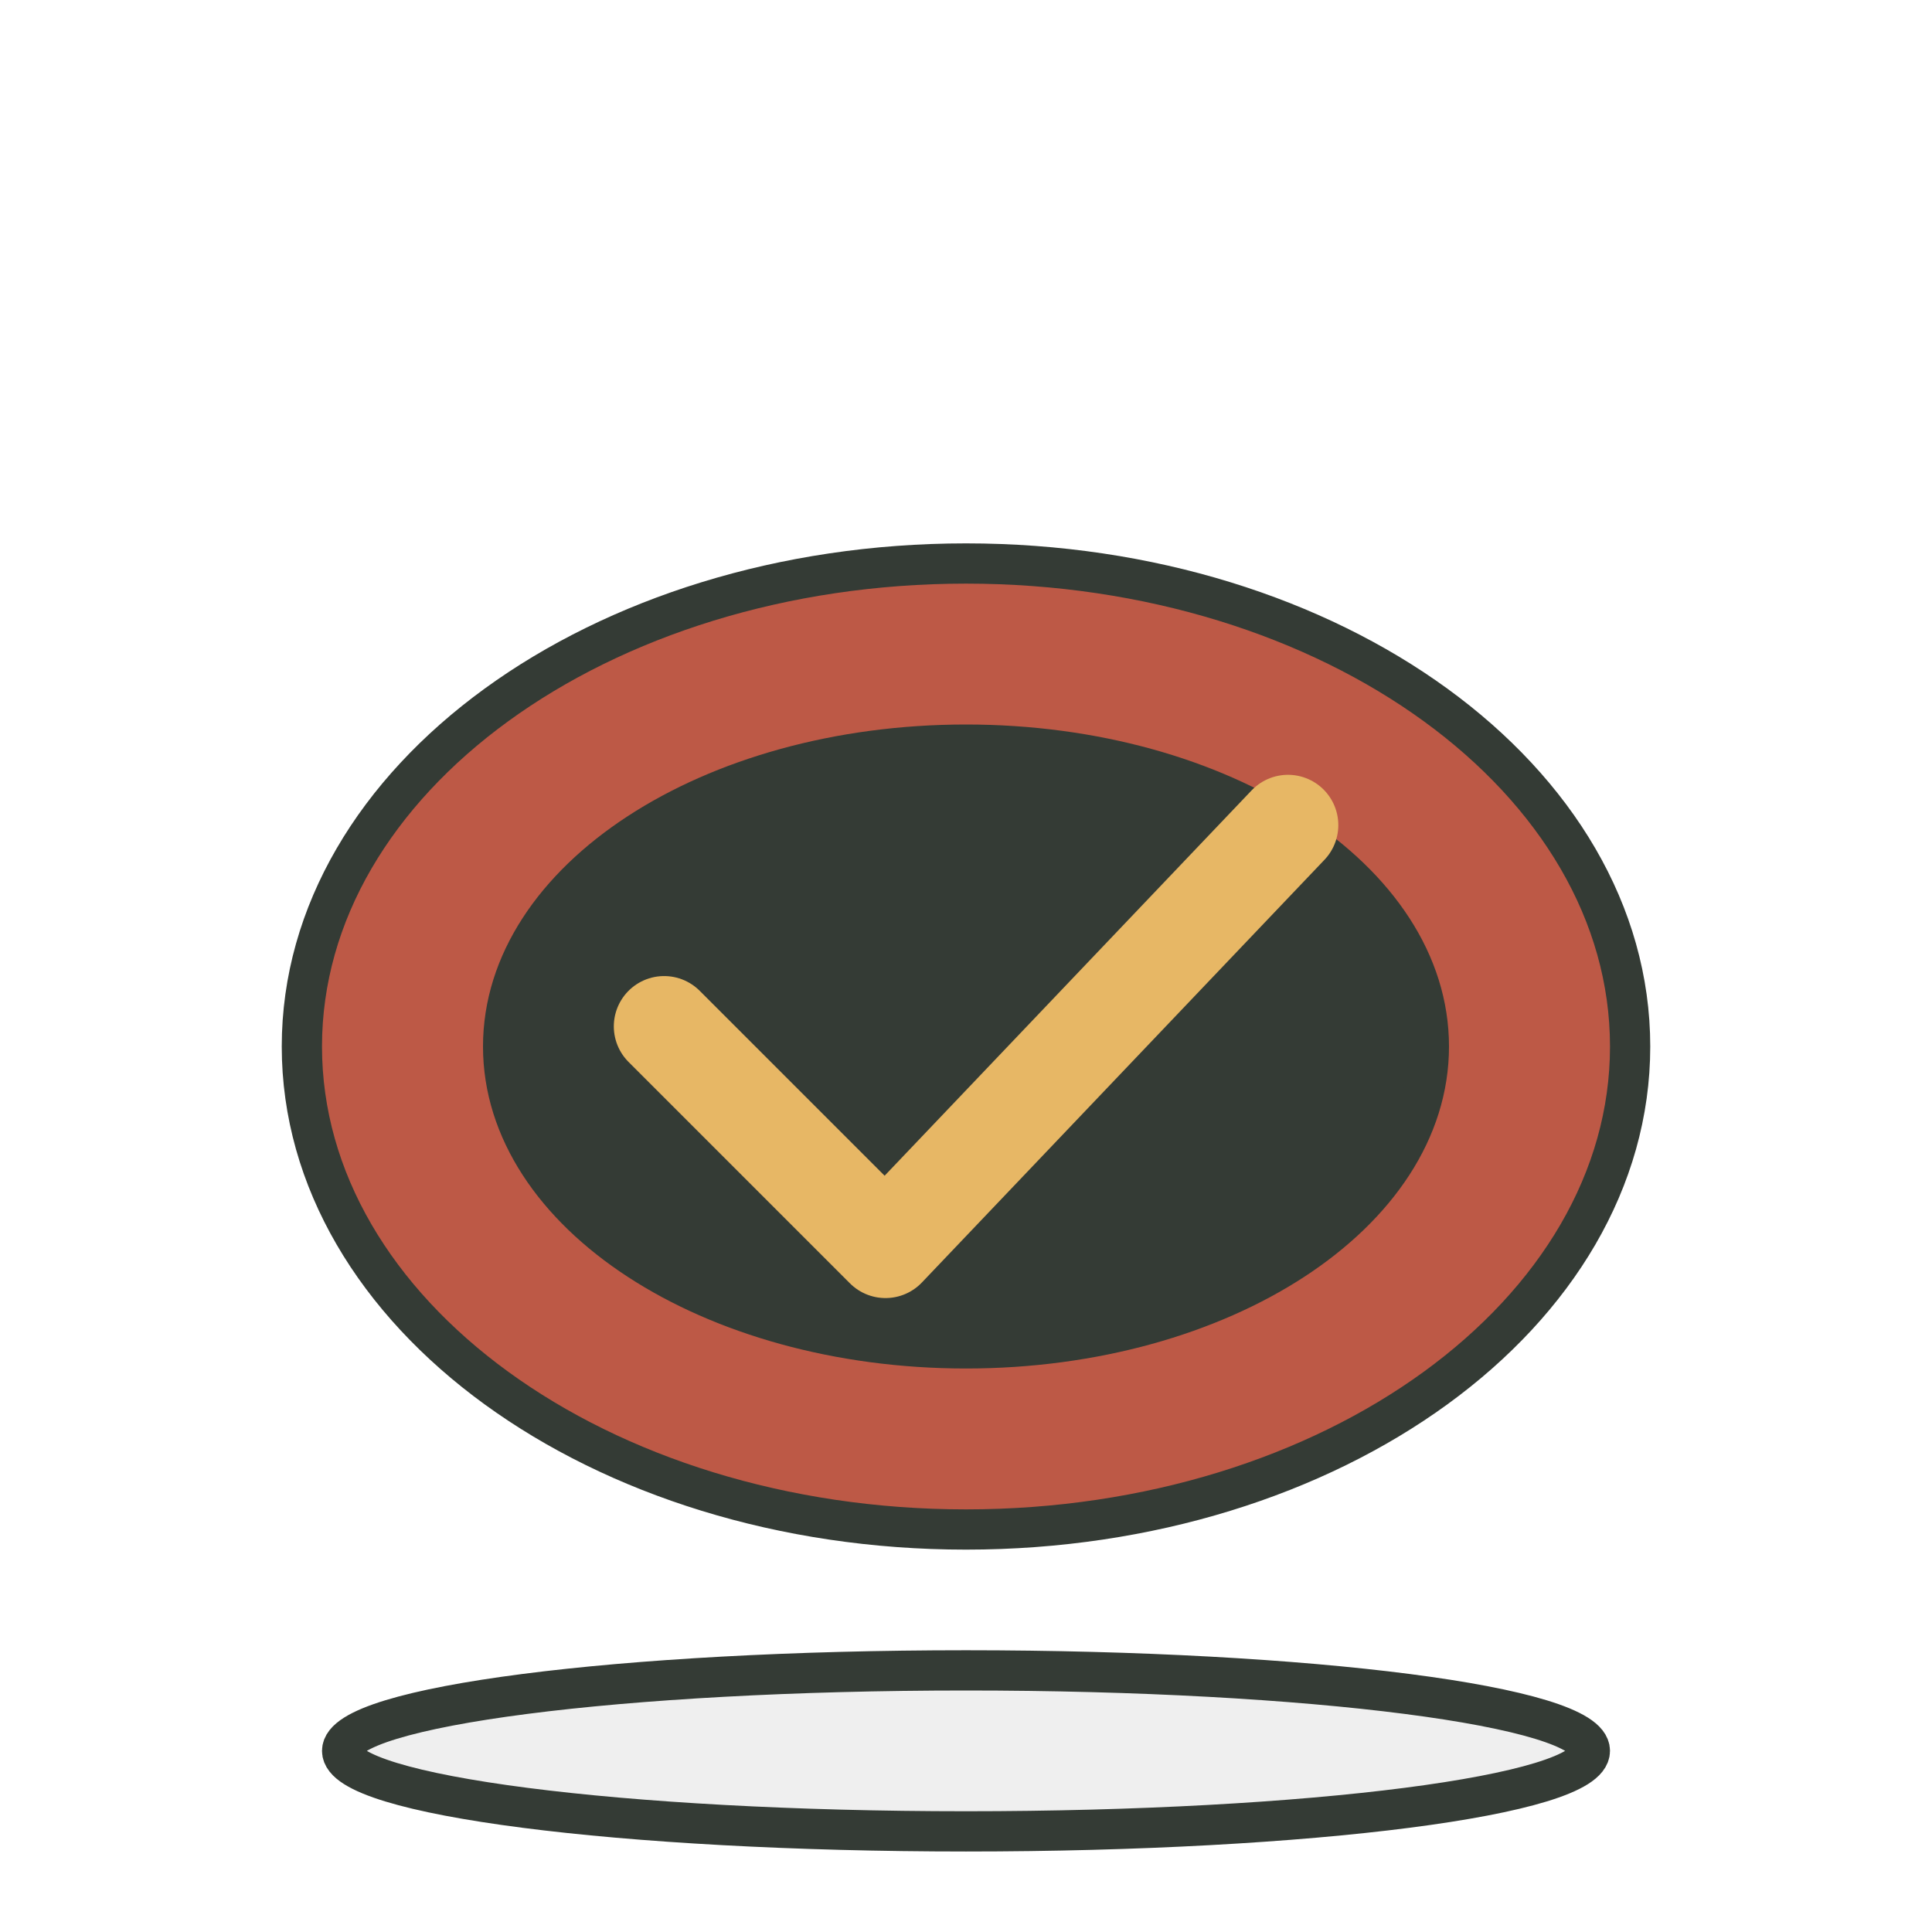
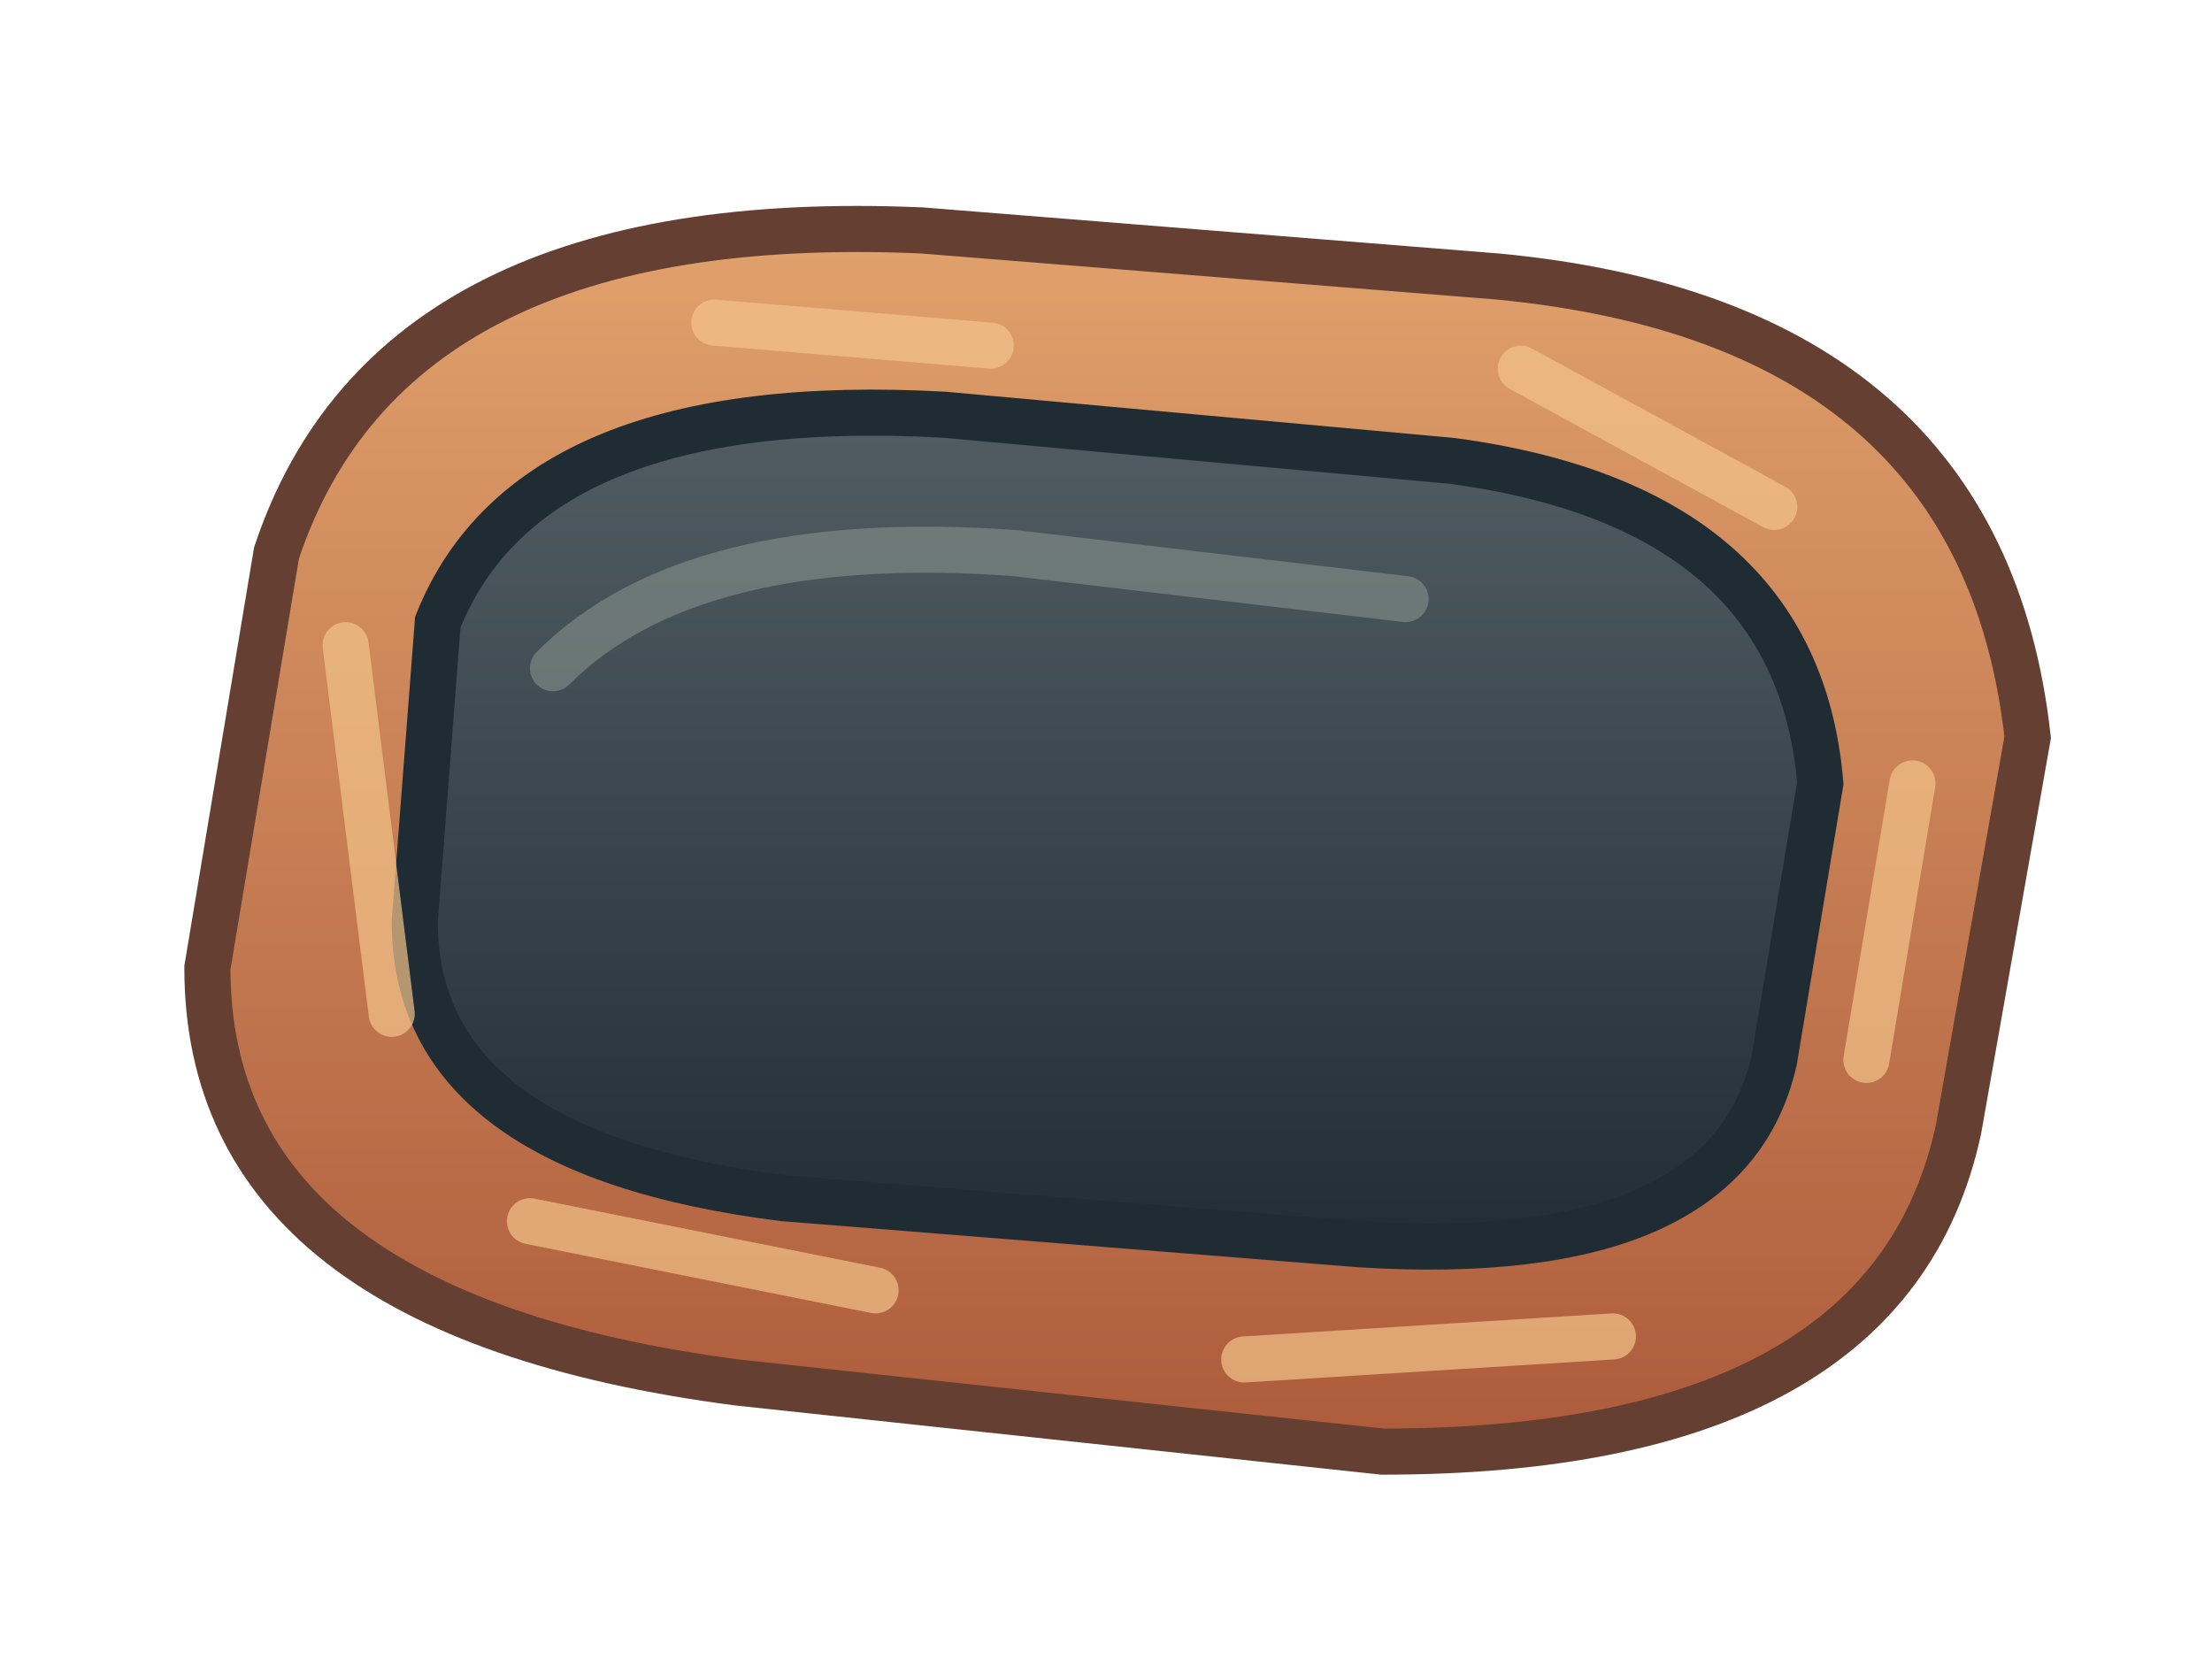
- <svg xmlns="http://www.w3.org/2000/svg" width="96" height="96" viewBox="0 0 96 96">
-   <g stroke="#343b35" stroke-width="2" stroke-linejoin="round" stroke-linecap="round">
-     <ellipse cx="48" cy="87" rx="31" ry="4" fill="#343b3514" />
-     <ellipse cx="48" cy="52" rx="33" ry="24" fill="#bd5946" />
-     <ellipse cx="48" cy="52" rx="23" ry="15" fill="#343b35" />
-     <path d="M33 51L44 62 64 41" fill="none" stroke="#e7b765" stroke-width="5" />
-   </g>
+ <svg xmlns="http://www.w3.org/2000/svg" width="96" height="72" viewBox="0 0 96 72">
+   <defs>
+     <linearGradient id="rubber" x2="0" y2="1">
+       <stop stop-color="#515d63" />
+       <stop offset="1" stop-color="#222e36" />
+     </linearGradient>
+     <linearGradient id="rim" x2="0" y2="1">
+       <stop stop-color="#e1a16c" />
+       <stop offset="1" stop-color="#ad5b3b" />
+     </linearGradient>
+   </defs>
+   <path d="M12 24Q17 9 40 10L65 12Q86 14 88 32L85 49Q82 63 60 63L32 60Q9 57 9 42Z" fill="url(#rim)" stroke="#643f32" stroke-width="2" />
+   <path d="M19 27Q23 17 41 18L63 20Q78 22 79 34L77 46Q75 55 59 54L34 52Q18 50 18 40Z" fill="url(#rubber)" stroke="#202c33" stroke-width="2" />
+   <path d="M24 29Q30 23 44 24L61 26" fill="none" stroke="#85918b" stroke-width="2" stroke-linecap="round" opacity=".6" />
+   <path d="M15 28L17 44M23 53L38 56M54 59L70 58M83 34L81 46M66 16L77 22M31 14L43 15" fill="none" stroke="#f2c38a" stroke-width="2" stroke-linecap="round" opacity=".7" />
</svg>
